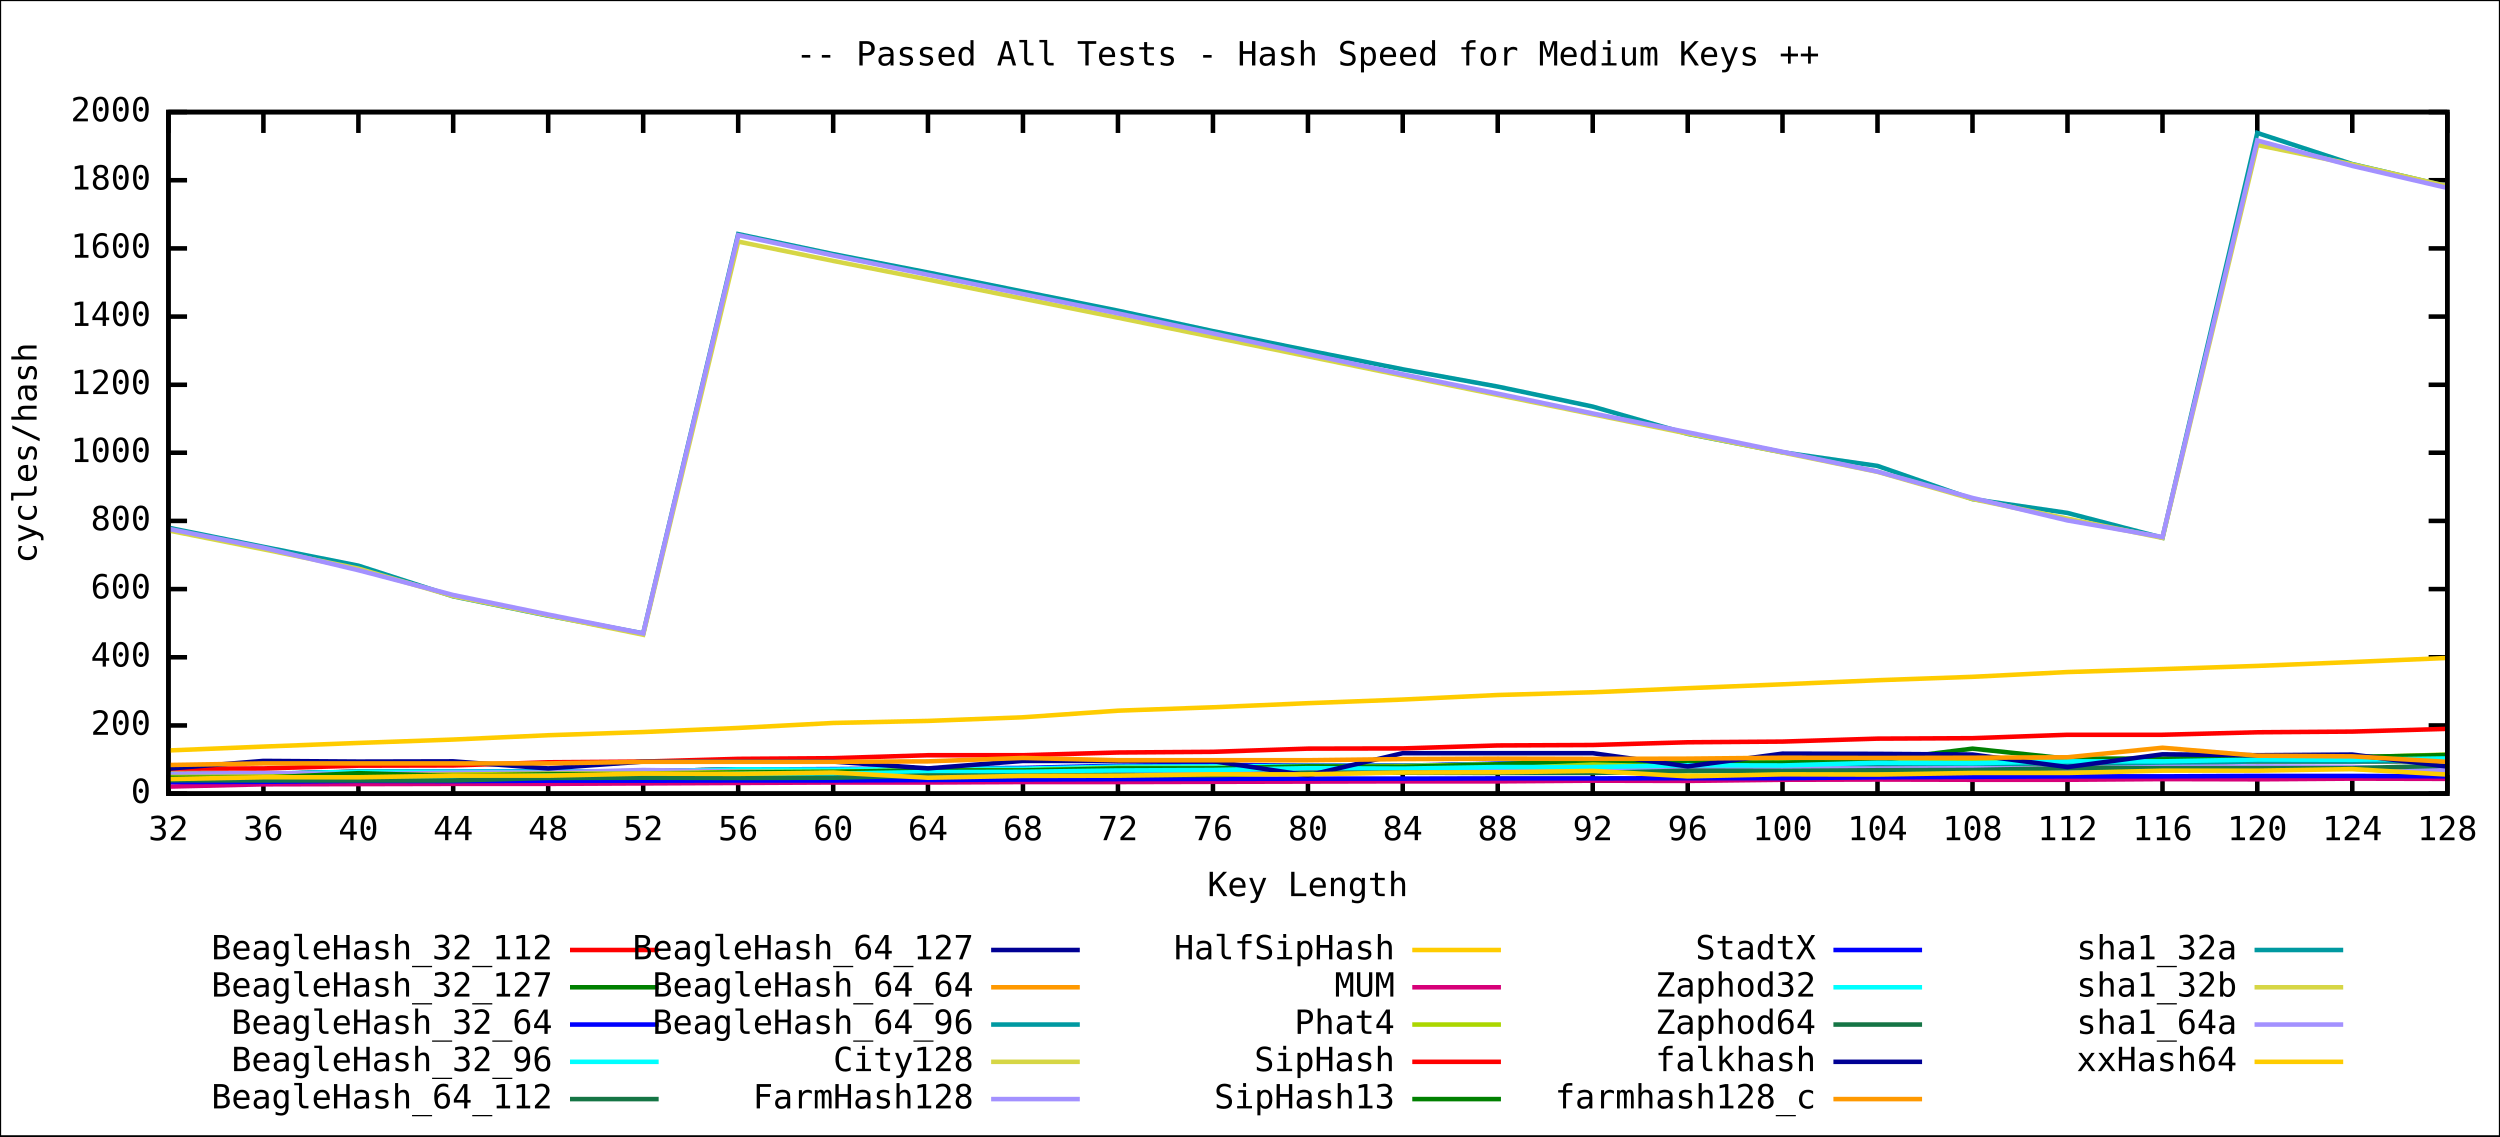
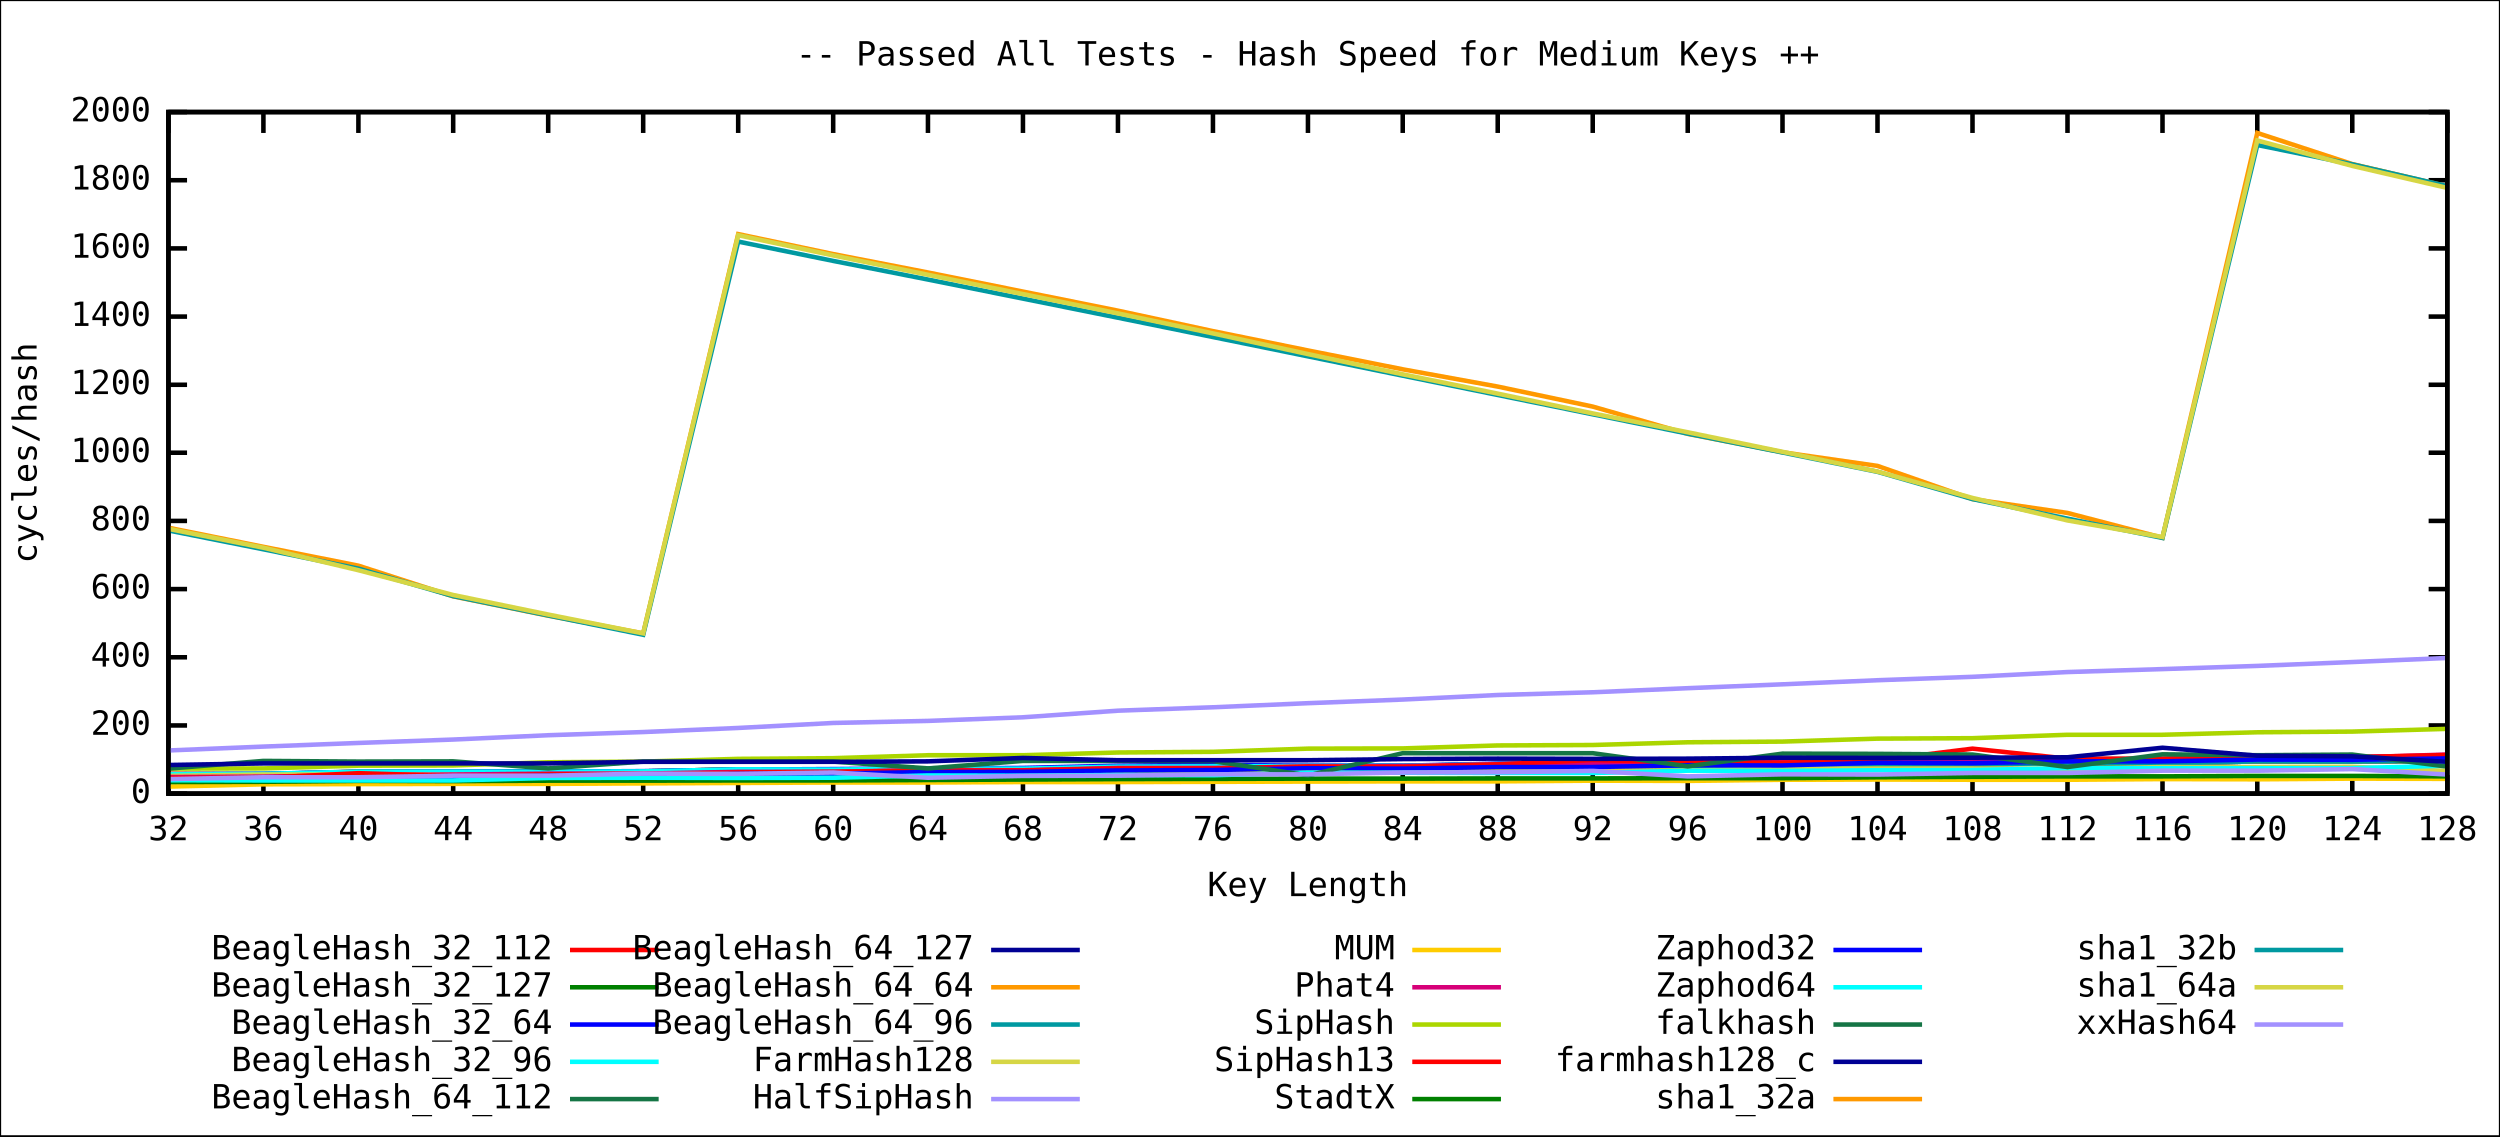
<svg xmlns="http://www.w3.org/2000/svg" xmlns:xlink="http://www.w3.org/1999/xlink" width="1100" height="500" viewBox="0 0 1100 500">
  <rect x="0" y="0" width="1100" height="500" fill="#ffffff" stroke="black" stroke-width="1" />
  <g id="gnuplot_canvas">
    <defs>
      <circle id="gpDot" r="0.5" stroke-width="0.5" />
      <path id="gpPt0" stroke-width="0.244" stroke="currentColor" d="M-1,0 h2 M0,-1 v2" />
      <path id="gpPt1" stroke-width="0.244" stroke="currentColor" d="M-1,-1 L1,1 M1,-1 L-1,1" />
      <path id="gpPt2" stroke-width="0.244" stroke="currentColor" d="M-1,0 L1,0 M0,-1 L0,1 M-1,-1 L1,1 M-1,1 L1,-1" />
      <rect id="gpPt3" stroke-width="0.244" stroke="currentColor" x="-1" y="-1" width="2" height="2" />
      <rect id="gpPt4" stroke-width="0.244" stroke="currentColor" fill="currentColor" x="-1" y="-1" width="2" height="2" />
      <circle id="gpPt5" stroke-width="0.244" stroke="currentColor" cx="0" cy="0" r="1" />
      <use xlink:href="#gpPt5" id="gpPt6" fill="currentColor" stroke="none" />
      <path id="gpPt7" stroke-width="0.244" stroke="currentColor" d="M0,-1.33 L-1.33,0.67 L1.33,0.67 z" />
      <use xlink:href="#gpPt7" id="gpPt8" fill="currentColor" stroke="none" />
      <use xlink:href="#gpPt7" id="gpPt9" stroke="currentColor" transform="rotate(180)" />
      <use xlink:href="#gpPt9" id="gpPt10" fill="currentColor" stroke="none" />
      <use xlink:href="#gpPt3" id="gpPt11" stroke="currentColor" transform="rotate(45)" />
      <use xlink:href="#gpPt11" id="gpPt12" fill="currentColor" stroke="none" />
    </defs>
    <g style="fill:none; color:white; stroke:black; stroke-width:2.00; stroke-linecap:butt; stroke-linejoin:miter">
</g>
    <g style="fill:none; color:black; stroke:currentColor; stroke-width:2.00; stroke-linecap:butt; stroke-linejoin:miter">
      <path stroke="black" d="M74.1,349.2 L82.3,349.2 M1076.8,349.2 L1068.6,349.2  h0.01" />
      <g transform="translate(66.4,353.3)" style="stroke:none; fill:black; font-family:mono; font-size:11.00pt; text-anchor:end">
        <text> 0</text>
      </g>
      <path stroke="black" d="M74.1,319.2 L82.3,319.2 M1076.8,319.2 L1068.6,319.2  h0.01" />
      <g transform="translate(66.4,323.3)" style="stroke:none; fill:black; font-family:mono; font-size:11.00pt; text-anchor:end">
        <text> 200</text>
      </g>
      <path stroke="black" d="M74.1,289.2 L82.3,289.2 M1076.8,289.2 L1068.6,289.2  h0.01" />
      <g transform="translate(66.4,293.3)" style="stroke:none; fill:black; font-family:mono; font-size:11.00pt; text-anchor:end">
        <text> 400</text>
      </g>
      <path stroke="black" d="M74.1,259.2 L82.3,259.2 M1076.8,259.2 L1068.6,259.2  h0.01" />
      <g transform="translate(66.4,263.3)" style="stroke:none; fill:black; font-family:mono; font-size:11.00pt; text-anchor:end">
        <text> 600</text>
      </g>
      <path stroke="black" d="M74.1,229.2 L82.3,229.2 M1076.8,229.2 L1068.6,229.2  h0.01" />
      <g transform="translate(66.4,233.3)" style="stroke:none; fill:black; font-family:mono; font-size:11.00pt; text-anchor:end">
        <text> 800</text>
      </g>
      <path stroke="black" d="M74.1,199.2 L82.3,199.2 M1076.8,199.2 L1068.6,199.2  h0.01" />
      <g transform="translate(66.4,203.3)" style="stroke:none; fill:black; font-family:mono; font-size:11.00pt; text-anchor:end">
        <text> 1000</text>
      </g>
      <path stroke="black" d="M74.1,169.3 L82.3,169.3 M1076.8,169.3 L1068.6,169.3  h0.01" />
      <g transform="translate(66.4,173.4)" style="stroke:none; fill:black; font-family:mono; font-size:11.00pt; text-anchor:end">
        <text> 1200</text>
      </g>
      <path stroke="black" d="M74.1,139.3 L82.3,139.3 M1076.8,139.3 L1068.6,139.3  h0.01" />
      <g transform="translate(66.4,143.4)" style="stroke:none; fill:black; font-family:mono; font-size:11.00pt; text-anchor:end">
        <text> 1400</text>
      </g>
      <path stroke="black" d="M74.1,109.3 L82.3,109.3 M1076.8,109.3 L1068.6,109.3  h0.01" />
      <g transform="translate(66.4,113.4)" style="stroke:none; fill:black; font-family:mono; font-size:11.00pt; text-anchor:end">
        <text> 1600</text>
      </g>
      <path stroke="black" d="M74.1,79.3 L82.3,79.3 M1076.8,79.3 L1068.6,79.3  h0.01" />
      <g transform="translate(66.4,83.4)" style="stroke:none; fill:black; font-family:mono; font-size:11.00pt; text-anchor:end">
        <text> 1800</text>
      </g>
      <path stroke="black" d="M74.1,49.3 L82.3,49.3 M1076.8,49.3 L1068.6,49.3  h0.01" />
      <g transform="translate(66.4,53.4)" style="stroke:none; fill:black; font-family:mono; font-size:11.00pt; text-anchor:end">
        <text> 2000</text>
      </g>
      <path stroke="black" d="M74.1,349.2 L74.1,341.0 M74.1,49.3 L74.1,57.5  h0.01" />
      <g transform="translate(74.1,369.7)" style="stroke:none; fill:black; font-family:mono; font-size:11.00pt; text-anchor:middle">
        <text> 32</text>
      </g>
      <path stroke="black" d="M115.9,349.2 L115.9,341.0 M115.9,49.3 L115.9,57.5  h0.01" />
      <g transform="translate(115.9,369.7)" style="stroke:none; fill:black; font-family:mono; font-size:11.00pt; text-anchor:middle">
        <text> 36</text>
      </g>
      <path stroke="black" d="M157.7,349.2 L157.7,341.0 M157.7,49.3 L157.7,57.5  h0.01" />
      <g transform="translate(157.7,369.7)" style="stroke:none; fill:black; font-family:mono; font-size:11.00pt; text-anchor:middle">
        <text> 40</text>
      </g>
      <path stroke="black" d="M199.4,349.2 L199.4,341.0 M199.4,49.3 L199.4,57.5  h0.01" />
      <g transform="translate(199.4,369.7)" style="stroke:none; fill:black; font-family:mono; font-size:11.00pt; text-anchor:middle">
        <text> 44</text>
      </g>
      <path stroke="black" d="M241.2,349.2 L241.2,341.0 M241.2,49.3 L241.2,57.5  h0.01" />
      <g transform="translate(241.2,369.7)" style="stroke:none; fill:black; font-family:mono; font-size:11.00pt; text-anchor:middle">
        <text> 48</text>
      </g>
      <path stroke="black" d="M283.0,349.2 L283.0,341.0 M283.0,49.3 L283.0,57.5  h0.01" />
      <g transform="translate(283.0,369.7)" style="stroke:none; fill:black; font-family:mono; font-size:11.00pt; text-anchor:middle">
        <text> 52</text>
      </g>
      <path stroke="black" d="M324.8,349.2 L324.8,341.0 M324.8,49.3 L324.8,57.5  h0.01" />
      <g transform="translate(324.8,369.7)" style="stroke:none; fill:black; font-family:mono; font-size:11.00pt; text-anchor:middle">
        <text> 56</text>
      </g>
      <path stroke="black" d="M366.6,349.2 L366.6,341.0 M366.6,49.3 L366.6,57.5  h0.01" />
      <g transform="translate(366.6,369.7)" style="stroke:none; fill:black; font-family:mono; font-size:11.00pt; text-anchor:middle">
        <text> 60</text>
      </g>
      <path stroke="black" d="M408.3,349.2 L408.3,341.0 M408.3,49.3 L408.3,57.5  h0.01" />
      <g transform="translate(408.3,369.7)" style="stroke:none; fill:black; font-family:mono; font-size:11.00pt; text-anchor:middle">
        <text> 64</text>
      </g>
      <path stroke="black" d="M450.1,349.2 L450.1,341.0 M450.1,49.3 L450.1,57.5  h0.01" />
      <g transform="translate(450.1,369.7)" style="stroke:none; fill:black; font-family:mono; font-size:11.00pt; text-anchor:middle">
        <text> 68</text>
      </g>
      <path stroke="black" d="M491.9,349.2 L491.9,341.0 M491.9,49.3 L491.9,57.5  h0.01" />
      <g transform="translate(491.9,369.7)" style="stroke:none; fill:black; font-family:mono; font-size:11.00pt; text-anchor:middle">
        <text> 72</text>
      </g>
      <path stroke="black" d="M533.7,349.2 L533.7,341.0 M533.7,49.3 L533.7,57.5  h0.01" />
      <g transform="translate(533.7,369.7)" style="stroke:none; fill:black; font-family:mono; font-size:11.00pt; text-anchor:middle">
        <text> 76</text>
      </g>
      <path stroke="black" d="M575.5,349.2 L575.5,341.0 M575.5,49.3 L575.5,57.5  h0.01" />
      <g transform="translate(575.5,369.7)" style="stroke:none; fill:black; font-family:mono; font-size:11.00pt; text-anchor:middle">
        <text> 80</text>
      </g>
      <path stroke="black" d="M617.2,349.2 L617.2,341.0 M617.2,49.3 L617.2,57.5  h0.01" />
      <g transform="translate(617.2,369.7)" style="stroke:none; fill:black; font-family:mono; font-size:11.00pt; text-anchor:middle">
        <text> 84</text>
      </g>
      <path stroke="black" d="M659.0,349.2 L659.0,341.0 M659.0,49.3 L659.0,57.5  h0.01" />
      <g transform="translate(659.0,369.7)" style="stroke:none; fill:black; font-family:mono; font-size:11.00pt; text-anchor:middle">
        <text> 88</text>
      </g>
      <path stroke="black" d="M700.8,349.2 L700.8,341.0 M700.8,49.3 L700.8,57.5  h0.01" />
      <g transform="translate(700.8,369.7)" style="stroke:none; fill:black; font-family:mono; font-size:11.00pt; text-anchor:middle">
        <text> 92</text>
      </g>
      <path stroke="black" d="M742.6,349.2 L742.6,341.0 M742.6,49.3 L742.6,57.5  h0.01" />
      <g transform="translate(742.6,369.7)" style="stroke:none; fill:black; font-family:mono; font-size:11.00pt; text-anchor:middle">
        <text> 96</text>
      </g>
      <path stroke="black" d="M784.3,349.2 L784.3,341.0 M784.3,49.3 L784.3,57.5  h0.01" />
      <g transform="translate(784.3,369.7)" style="stroke:none; fill:black; font-family:mono; font-size:11.00pt; text-anchor:middle">
        <text> 100</text>
      </g>
      <path stroke="black" d="M826.1,349.2 L826.1,341.0 M826.1,49.3 L826.1,57.5  h0.01" />
      <g transform="translate(826.1,369.7)" style="stroke:none; fill:black; font-family:mono; font-size:11.00pt; text-anchor:middle">
        <text> 104</text>
      </g>
      <path stroke="black" d="M867.9,349.2 L867.9,341.0 M867.9,49.3 L867.9,57.5  h0.01" />
      <g transform="translate(867.9,369.7)" style="stroke:none; fill:black; font-family:mono; font-size:11.00pt; text-anchor:middle">
        <text> 108</text>
      </g>
      <path stroke="black" d="M909.7,349.2 L909.7,341.0 M909.7,49.3 L909.7,57.5  h0.01" />
      <g transform="translate(909.7,369.7)" style="stroke:none; fill:black; font-family:mono; font-size:11.00pt; text-anchor:middle">
        <text> 112</text>
      </g>
      <path stroke="black" d="M951.5,349.2 L951.5,341.0 M951.5,49.3 L951.5,57.5  h0.01" />
      <g transform="translate(951.5,369.7)" style="stroke:none; fill:black; font-family:mono; font-size:11.00pt; text-anchor:middle">
        <text> 116</text>
      </g>
      <path stroke="black" d="M993.2,349.2 L993.2,341.0 M993.2,49.3 L993.2,57.5  h0.01" />
      <g transform="translate(993.2,369.7)" style="stroke:none; fill:black; font-family:mono; font-size:11.00pt; text-anchor:middle">
        <text> 120</text>
      </g>
      <path stroke="black" d="M1035.0,349.2 L1035.0,341.0 M1035.0,49.3 L1035.0,57.5  h0.01" />
      <g transform="translate(1035.0,369.7)" style="stroke:none; fill:black; font-family:mono; font-size:11.00pt; text-anchor:middle">
        <text> 124</text>
      </g>
      <path stroke="black" d="M1076.8,349.2 L1076.8,341.0 M1076.8,49.3 L1076.8,57.5  h0.01" />
      <g transform="translate(1076.8,369.7)" style="stroke:none; fill:black; font-family:mono; font-size:11.00pt; text-anchor:middle">
        <text> 128</text>
      </g>
      <path stroke="black" d="M74.1,49.3 L74.1,349.2 L1076.8,349.2 L1076.8,49.3 L74.1,49.3 Z  h0.01" />
      <g transform="translate(16.1,199.3) rotate(270)" style="stroke:none; fill:black; font-family:mono; font-size:11.00pt; text-anchor:middle">
        <text>cycles/hash</text>
      </g>
      <g transform="translate(575.4,394.3)" style="stroke:none; fill:black; font-family:mono; font-size:11.00pt; text-anchor:middle">
        <text>Key Length</text>
      </g>
      <g transform="translate(575.4,28.8)" style="stroke:none; fill:black; font-family:mono; font-size:11.00pt; text-anchor:middle">
        <text>
          <a href="Passed_All_Tests.short.svg">--</a> Passed All Tests - Hash Speed for Medium Keys <a href="Passed_All_Tests.long.svg">++</a>
        </text>
      </g>
    </g>
    <g id="BeagleHash_32_112">
      <g style="fill:none; color:red; stroke:currentColor; stroke-width:2.00; stroke-linecap:butt; stroke-linejoin:miter">
        <g visibility="visible">
          <g transform="translate(243.1,422.1)" style="stroke:none; fill:black; font-family:mono; font-size:11.00pt; text-anchor:end">
            <text>BeagleHash_32_112</text>
          </g>
          <path d="M250.8,418.0 L289.8,418.0  h0.01" />
        </g>
        <path d="M74.1,340.5 L115.9,340.6 L157.7,339.5 L199.4,339.6 L241.2,339.4 L283.0,339.4 L324.8,338.5 L366.6,338.5    L408.3,338.3 L450.1,338.4 L491.9,337.3 L533.7,337.1 L575.5,337.1 L617.2,337.1 L659.0,336.2 L700.8,336.2    L742.6,335.5 L784.3,335.5 L826.1,334.5 L867.9,334.8 L909.7,334.2 L951.5,334.0 L993.2,333.5 L1035.0,333.3    L1076.8,333.3  h0.01" />
      </g>
    </g>
    <g id="BeagleHash_32_127">
      <g style="fill:none; color:green; stroke:currentColor; stroke-width:2.00; stroke-linecap:butt; stroke-linejoin:miter">
        <g visibility="visible">
          <g transform="translate(243.1,438.5)" style="stroke:none; fill:black; font-family:mono; font-size:11.00pt; text-anchor:end">
            <text>BeagleHash_32_127</text>
          </g>
          <path d="M250.8,434.4 L289.8,434.4  h0.01" />
        </g>
        <path d="M74.1,340.6 L115.9,340.6 L157.7,339.6 L199.4,339.7 L241.2,339.5 L283.0,339.4 L324.8,338.5 L366.6,338.7    L408.3,338.3 L450.1,338.2 L491.9,337.3 L533.7,337.5 L575.5,337.1 L617.2,337.0 L659.0,336.2 L700.8,335.9    L742.6,335.7 L784.3,335.6 L826.1,334.6 L867.9,334.5 L909.7,334.0 L951.5,334.0 L993.2,333.0 L1035.0,333.4    L1076.8,333.2  h0.01" />
      </g>
    </g>
    <g id="BeagleHash_32_64">
      <g style="fill:none; color:blue; stroke:currentColor; stroke-width:2.00; stroke-linecap:butt; stroke-linejoin:miter">
        <g visibility="visible">
          <g transform="translate(243.1,454.9)" style="stroke:none; fill:black; font-family:mono; font-size:11.00pt; text-anchor:end">
            <text>BeagleHash_32_64</text>
          </g>
          <path d="M250.8,450.8 L289.8,450.8  h0.01" />
        </g>
        <path d="M74.1,340.7 L115.9,340.5 L157.7,339.6 L199.4,339.5 L241.2,339.5 L283.0,339.3 L324.8,338.6 L366.6,338.4    L408.3,338.1 L450.1,337.9 L491.9,336.9 L533.7,336.5 L575.5,336.9 L617.2,336.9 L659.0,336.0 L700.8,335.8    L742.6,335.9 L784.3,335.5 L826.1,334.7 L867.9,334.3 L909.7,334.4 L951.5,334.1 L993.2,333.1 L1035.0,333.1    L1076.8,332.8  h0.01" />
      </g>
    </g>
    <g id="BeagleHash_32_96">
      <g style="fill:none; color:cyan; stroke:currentColor; stroke-width:2.00; stroke-linecap:butt; stroke-linejoin:miter">
        <g visibility="visible">
          <g transform="translate(243.1,471.3)" style="stroke:none; fill:black; font-family:mono; font-size:11.00pt; text-anchor:end">
            <text>BeagleHash_32_96</text>
          </g>
          <path d="M250.8,467.2 L289.8,467.2  h0.01" />
        </g>
        <path d="M74.1,340.7 L115.9,340.5 L157.7,339.5 L199.4,339.5 L241.2,339.5 L283.0,339.4 L324.8,338.5 L366.6,338.6    L408.3,338.2 L450.1,338.2 L491.9,337.3 L533.7,337.2 L575.5,337.0 L617.2,337.0 L659.0,336.2 L700.8,336.2    L742.6,335.9 L784.3,335.6 L826.1,334.7 L867.9,334.6 L909.7,334.3 L951.5,334.2 L993.2,333.3 L1035.0,333.3    L1076.8,333.3  h0.01" />
      </g>
    </g>
    <g id="BeagleHash_64_112">
      <g style="fill:none; color:#157545; stroke:currentColor; stroke-width:2.00; stroke-linecap:butt; stroke-linejoin:miter">
        <g visibility="visible">
          <g transform="translate(243.1,487.7)" style="stroke:none; fill:black; font-family:mono; font-size:11.00pt; text-anchor:end">
            <text>BeagleHash_64_112</text>
          </g>
          <path d="M250.8,483.6 L289.8,483.6  h0.01" />
        </g>
        <path d="M74.1,342.2 L115.9,342.3 L157.7,341.3 L199.4,341.3 L241.2,341.0 L283.0,341.1 L324.8,340.1 L366.6,340.2    L408.3,339.9 L450.1,339.9 L491.9,339.0 L533.7,339.0 L575.5,338.7 L617.2,338.7 L659.0,337.7 L700.8,337.7    L742.6,337.3 L784.3,337.4 L826.1,336.3 L867.9,336.4 L909.7,335.8 L951.5,336.0 L993.2,335.0 L1035.0,335.1    L1076.8,334.7  h0.01" />
      </g>
    </g>
    <g id="BeagleHash_64_127">
      <g style="fill:none; color:#000094; stroke:currentColor; stroke-width:2.00; stroke-linecap:butt; stroke-linejoin:miter">
        <g visibility="visible">
          <g transform="translate(428.4,422.1)" style="stroke:none; fill:black; font-family:mono; font-size:11.00pt; text-anchor:end">
            <text>BeagleHash_64_127</text>
          </g>
          <path d="M436.1,418.0 L475.1,418.0  h0.01" />
        </g>
        <path d="M74.1,342.2 L115.9,342.3 L157.7,341.3 L199.4,341.3 L241.2,341.0 L283.0,341.1 L324.8,340.1 L366.6,340.2    L408.3,339.9 L450.1,339.9 L491.9,339.0 L533.7,339.0 L575.5,338.6 L617.2,338.7 L659.0,337.7 L700.8,337.7    L742.6,337.3 L784.3,337.4 L826.1,336.3 L867.9,336.3 L909.7,335.8 L951.5,336.0 L993.2,335.0 L1035.0,335.1    L1076.8,334.7  h0.01" />
      </g>
    </g>
    <g id="BeagleHash_64_64">
      <g style="fill:none; color:#FF9900; stroke:currentColor; stroke-width:2.00; stroke-linecap:butt; stroke-linejoin:miter">
        <g visibility="visible">
          <g transform="translate(428.4,438.5)" style="stroke:none; fill:black; font-family:mono; font-size:11.00pt; text-anchor:end">
            <text>BeagleHash_64_64</text>
          </g>
          <path d="M436.1,434.4 L475.1,434.4  h0.01" />
        </g>
        <path d="M74.1,342.2 L115.9,342.1 L157.7,341.4 L199.4,341.3 L241.2,341.1 L283.0,341.1 L324.8,340.2 L366.6,340.2    L408.3,339.9 L450.1,339.9 L491.9,339.0 L533.7,339.0 L575.5,338.7 L617.2,338.7 L659.0,337.7 L700.8,337.7    L742.6,337.4 L784.3,337.4 L826.1,336.3 L867.9,336.4 L909.7,335.9 L951.5,336.0 L993.2,335.0 L1035.0,335.1    L1076.8,334.8  h0.01" />
      </g>
    </g>
    <g id="BeagleHash_64_96">
      <g style="fill:none; color:#0099A1; stroke:currentColor; stroke-width:2.00; stroke-linecap:butt; stroke-linejoin:miter">
        <g visibility="visible">
          <g transform="translate(428.4,454.9)" style="stroke:none; fill:black; font-family:mono; font-size:11.00pt; text-anchor:end">
            <text>BeagleHash_64_96</text>
          </g>
          <path d="M436.1,450.8 L475.1,450.8  h0.01" />
        </g>
        <path d="M74.1,342.2 L115.9,342.3 L157.7,341.3 L199.4,341.3 L241.2,341.0 L283.0,341.1 L324.8,340.1 L366.6,340.2    L408.3,339.9 L450.1,339.9 L491.9,339.0 L533.7,339.0 L575.5,338.7 L617.2,338.7 L659.0,337.7 L700.8,337.7    L742.6,337.3 L784.3,337.4 L826.1,336.3 L867.9,336.3 L909.7,335.8 L951.5,336.0 L993.2,335.0 L1035.0,335.1    L1076.8,334.7  h0.01" />
      </g>
    </g>
-     <g id="City128">
+     <g id="FarmHash128">
      <g style="fill:none; color:#D6D645; stroke:currentColor; stroke-width:2.00; stroke-linecap:butt; stroke-linejoin:miter">
        <g visibility="visible">
          <g transform="translate(428.4,471.3)" style="stroke:none; fill:black; font-family:mono; font-size:11.00pt; text-anchor:end">
-             <text>City128</text>
+             <text>FarmHash128</text>
          </g>
          <path d="M436.1,467.2 L475.1,467.2  h0.01" />
        </g>
-         <path d="M74.1,342.5 L115.9,341.7 L157.7,341.9 L199.4,341.9 L241.2,341.8 L283.0,341.1 L324.8,340.9 L366.6,341.1    L408.3,341.1 L450.1,340.1 L491.9,340.5 L533.7,340.5 L575.5,340.5 L617.2,339.8 L659.0,339.9 L700.8,339.9    L742.6,339.6 L784.3,339.1 L826.1,339.2 L867.9,339.1 L909.7,339.2 L951.5,338.4 L993.2,338.2 L1035.0,338.3    L1076.8,340.1  h0.01" />
-       </g>
-     </g>
-     <g id="FarmHash128">
+         <path d="M74.1,341.4 L115.9,340.8 L157.7,340.8 L199.4,340.8 L241.2,340.8 L283.0,340.2 L324.8,340.2 L366.6,340.2    L408.3,340.2 L450.1,339.0 L491.9,339.6 L533.7,339.6 L575.5,339.6 L617.2,339.0 L659.0,339.0 L700.8,338.9    L742.6,339.0 L784.3,338.2 L826.1,338.2 L867.9,338.2 L909.7,338.3 L951.5,337.5 L993.2,337.5 L1035.0,337.4    L1076.8,339.2  h0.01" />
+       </g>
+     </g>
+     <g id="HalfSipHash">
      <g style="fill:none; color:#A391FF; stroke:currentColor; stroke-width:2.00; stroke-linecap:butt; stroke-linejoin:miter">
        <g visibility="visible">
          <g transform="translate(428.4,487.7)" style="stroke:none; fill:black; font-family:mono; font-size:11.00pt; text-anchor:end">
-             <text>FarmHash128</text>
+             <text>HalfSipHash</text>
          </g>
          <path d="M436.1,483.6 L475.1,483.6  h0.01" />
        </g>
-         <path d="M74.1,340.8 L115.9,340.0 L157.7,340.7 L199.4,340.0 L241.2,339.9 L283.0,338.8 L324.8,339.4 L366.6,340.2    L408.3,340.1 L450.1,339.0 L491.9,339.5 L533.7,339.6 L575.5,339.4 L617.2,338.8 L659.0,338.9 L700.8,338.7    L742.6,338.7 L784.3,337.9 L826.1,338.2 L867.9,338.0 L909.7,338.2 L951.5,337.5 L993.2,337.2 L1035.0,337.4    L1076.8,339.1  h0.01" />
-       </g>
-     </g>
-     <g id="HalfSipHash">
+         <path d="M74.1,330.2 L115.9,328.5 L157.7,326.9 L199.4,325.4 L241.2,323.5 L283.0,322.1 L324.8,320.3 L366.6,318.1    L408.3,317.2 L450.1,315.6 L491.9,312.7 L533.7,311.2 L575.5,309.4 L617.2,307.8 L659.0,305.8 L700.8,304.6    L742.6,302.8 L784.3,301.1 L826.1,299.3 L867.9,297.8 L909.7,295.7 L951.5,294.4 L993.2,293.0 L1035.0,291.3    L1076.8,289.5  h0.01" />
+       </g>
+     </g>
+     <g id="MUM">
      <g style="fill:none; color:#FFCC00; stroke:currentColor; stroke-width:2.00; stroke-linecap:butt; stroke-linejoin:miter">
        <g visibility="visible">
          <g transform="translate(613.7,422.1)" style="stroke:none; fill:black; font-family:mono; font-size:11.00pt; text-anchor:end">
-             <text>HalfSipHash</text>
+             <text>MUM</text>
          </g>
          <path d="M621.4,418.0 L660.4,418.0  h0.01" />
        </g>
-         <path d="M74.1,330.2 L115.9,328.5 L157.7,326.9 L199.4,325.4 L241.2,323.5 L283.0,322.1 L324.8,320.3 L366.6,318.1    L408.3,317.2 L450.1,315.6 L491.9,312.7 L533.7,311.2 L575.5,309.4 L617.2,307.8 L659.0,305.8 L700.8,304.6    L742.6,302.8 L784.3,301.1 L826.1,299.3 L867.9,297.8 L909.7,295.7 L951.5,294.4 L993.2,293.0 L1035.0,291.3    L1076.8,289.5  h0.01" />
-       </g>
-     </g>
-     <g id="MUM">
+         <path d="M74.1,346.1 L115.9,345.1 L157.7,345.0 L199.4,344.9 L241.2,344.9 L283.0,344.7 L324.8,344.5 L366.6,344.3    L408.3,344.3 L450.1,344.1 L491.9,344.1 L533.7,344.0 L575.5,343.9 L617.2,343.8 L659.0,343.8 L700.8,343.5    L742.6,343.6 L784.3,343.1 L826.1,343.0 L867.9,343.1 L909.7,343.1 L951.5,342.8 L993.2,342.9 L1035.0,342.6    L1076.8,342.7  h0.01" />
+       </g>
+     </g>
+     <g id="Phat4">
      <g style="fill:none; color:#D60078; stroke:currentColor; stroke-width:2.00; stroke-linecap:butt; stroke-linejoin:miter">
        <g visibility="visible">
          <g transform="translate(613.7,438.5)" style="stroke:none; fill:black; font-family:mono; font-size:11.00pt; text-anchor:end">
-             <text>MUM</text>
+             <text>Phat4</text>
          </g>
          <path d="M621.4,434.4 L660.4,434.4  h0.01" />
        </g>
-         <path d="M74.1,346.1 L115.9,345.1 L157.7,345.0 L199.4,344.9 L241.2,344.9 L283.0,344.7 L324.8,344.5 L366.6,344.3    L408.3,344.3 L450.1,344.1 L491.9,344.1 L533.7,344.0 L575.5,343.9 L617.2,343.8 L659.0,343.8 L700.8,343.5    L742.6,343.6 L784.3,343.1 L826.1,343.0 L867.9,343.1 L909.7,343.1 L951.5,342.8 L993.2,342.9 L1035.0,342.6    L1076.8,342.7  h0.01" />
-       </g>
-     </g>
-     <g id="Phat4">
+         <path d="M74.1,341.9 L115.9,341.7 L157.7,341.1 L199.4,340.8 L241.2,340.4 L283.0,340.4 L324.8,339.6 L366.6,339.6    L408.3,338.8 L450.1,338.9 L491.9,337.9 L533.7,337.9 L575.5,337.4 L617.2,337.1 L659.0,336.3 L700.8,336.1    L742.6,335.5 L784.3,335.4 L826.1,334.6 L867.9,334.7 L909.7,334.1 L951.5,333.9 L993.2,333.2 L1035.0,333.3    L1076.8,332.0  h0.01" />
+       </g>
+     </g>
+     <g id="SipHash">
      <g style="fill:none; color:#ABD600; stroke:currentColor; stroke-width:2.00; stroke-linecap:butt; stroke-linejoin:miter">
        <g visibility="visible">
          <g transform="translate(613.7,454.9)" style="stroke:none; fill:black; font-family:mono; font-size:11.00pt; text-anchor:end">
-             <text>Phat4</text>
+             <text>SipHash</text>
          </g>
          <path d="M621.4,450.8 L660.4,450.8  h0.01" />
        </g>
-         <path d="M74.1,341.9 L115.9,341.7 L157.7,341.1 L199.4,340.8 L241.2,340.4 L283.0,340.4 L324.8,339.6 L366.6,339.6    L408.3,338.8 L450.1,338.9 L491.9,337.9 L533.7,337.9 L575.5,337.4 L617.2,337.1 L659.0,336.3 L700.8,336.1    L742.6,335.5 L784.3,335.4 L826.1,334.6 L867.9,334.7 L909.7,334.1 L951.5,333.9 L993.2,333.2 L1035.0,333.3    L1076.8,332.0  h0.01" />
-       </g>
-     </g>
-     <g id="SipHash">
+         <path d="M74.1,338.2 L115.9,338.1 L157.7,336.9 L199.4,336.8 L241.2,335.4 L283.0,335.1 L324.8,333.9 L366.6,333.6    L408.3,332.3 L450.1,332.3 L491.9,331.1 L533.7,330.8 L575.5,329.4 L617.2,329.3 L659.0,328.0 L700.8,327.8    L742.6,326.6 L784.3,326.3 L826.1,325.0 L867.9,324.8 L909.7,323.3 L951.5,323.3 L993.2,322.2 L1035.0,321.9    L1076.8,320.7  h0.01" />
+       </g>
+     </g>
+     <g id="SipHash13">
      <g style="fill:none; color:red; stroke:currentColor; stroke-width:2.00; stroke-linecap:butt; stroke-linejoin:miter">
        <g visibility="visible">
          <g transform="translate(613.7,471.3)" style="stroke:none; fill:black; font-family:mono; font-size:11.00pt; text-anchor:end">
-             <text>SipHash</text>
+             <text>SipHash13</text>
          </g>
          <path d="M621.4,467.2 L660.4,467.2  h0.01" />
        </g>
-         <path d="M74.1,338.2 L115.9,338.1 L157.7,336.9 L199.4,336.8 L241.2,335.4 L283.0,335.1 L324.8,333.9 L366.6,333.6    L408.3,332.3 L450.1,332.3 L491.9,331.1 L533.7,330.8 L575.5,329.4 L617.2,329.3 L659.0,328.0 L700.8,327.8    L742.6,326.6 L784.3,326.3 L826.1,325.0 L867.9,324.8 L909.7,323.3 L951.5,323.3 L993.2,322.2 L1035.0,321.9    L1076.8,320.7  h0.01" />
-       </g>
-     </g>
-     <g id="SipHash13">
+         <path d="M74.1,342.3 L115.9,342.2 L157.7,340.2 L199.4,341.4 L241.2,340.7 L283.0,340.7 L324.8,339.9 L366.6,339.6    L408.3,339.0 L450.1,339.0 L491.9,338.1 L533.7,338.1 L575.5,337.2 L617.2,337.4 L659.0,336.3 L700.8,334.4    L742.6,335.5 L784.3,335.6 L826.1,334.6 L867.9,329.4 L909.7,333.8 L951.5,333.9 L993.2,332.9 L1035.0,333.1    L1076.8,332.2  h0.01" />
+       </g>
+     </g>
+     <g id="StadtX">
      <g style="fill:none; color:green; stroke:currentColor; stroke-width:2.00; stroke-linecap:butt; stroke-linejoin:miter">
        <g visibility="visible">
          <g transform="translate(613.7,487.7)" style="stroke:none; fill:black; font-family:mono; font-size:11.00pt; text-anchor:end">
-             <text>SipHash13</text>
+             <text>StadtX</text>
          </g>
          <path d="M621.4,483.6 L660.4,483.6  h0.01" />
        </g>
-         <path d="M74.1,342.3 L115.9,342.2 L157.7,340.2 L199.4,341.4 L241.2,340.7 L283.0,340.7 L324.8,339.9 L366.6,339.6    L408.3,339.0 L450.1,339.0 L491.9,338.1 L533.7,338.1 L575.5,337.2 L617.2,337.4 L659.0,336.3 L700.8,334.4    L742.6,335.5 L784.3,335.6 L826.1,334.6 L867.9,329.4 L909.7,333.8 L951.5,333.9 L993.2,332.9 L1035.0,333.1    L1076.8,332.2  h0.01" />
-       </g>
-     </g>
-     <g id="StadtX">
+         <path d="M74.1,344.1 L115.9,344.0 L157.7,343.6 L199.4,343.7 L241.2,343.5 L283.0,343.5 L324.8,343.4 L366.6,343.4    L408.3,343.2 L450.1,343.0 L491.9,342.8 L533.7,342.7 L575.5,342.6 L617.2,342.6 L659.0,342.5 L700.8,342.5    L742.6,342.4 L784.3,342.4 L826.1,342.0 L867.9,341.8 L909.7,341.6 L951.5,341.6 L993.2,341.4 L1035.0,341.4    L1076.8,341.6  h0.01" />
+       </g>
+     </g>
+     <g id="Zaphod32">
      <g style="fill:none; color:blue; stroke:currentColor; stroke-width:2.00; stroke-linecap:butt; stroke-linejoin:miter">
        <g visibility="visible">
          <g transform="translate(799.0,422.1)" style="stroke:none; fill:black; font-family:mono; font-size:11.00pt; text-anchor:end">
-             <text>StadtX</text>
+             <text>Zaphod32</text>
          </g>
          <path d="M806.7,418.0 L845.7,418.0  h0.01" />
        </g>
-         <path d="M74.1,344.1 L115.9,344.0 L157.7,343.6 L199.4,343.7 L241.2,343.5 L283.0,343.5 L324.8,343.4 L366.6,343.4    L408.3,343.2 L450.1,343.0 L491.9,342.8 L533.7,342.7 L575.5,342.6 L617.2,342.6 L659.0,342.5 L700.8,342.5    L742.6,342.4 L784.3,342.4 L826.1,342.0 L867.9,341.8 L909.7,341.6 L951.5,341.6 L993.2,341.4 L1035.0,341.4    L1076.8,341.6  h0.01" />
-       </g>
-     </g>
-     <g id="Zaphod32">
+         <path d="M74.1,343.1 L115.9,342.9 L157.7,342.2 L199.4,342.0 L241.2,341.3 L283.0,341.3 L324.8,340.5 L366.6,340.4    L408.3,339.7 L450.1,339.6 L491.9,339.0 L533.7,338.8 L575.5,338.0 L617.2,338.2 L659.0,337.5 L700.8,337.5    L742.6,336.7 L784.3,336.8 L826.1,335.6 L867.9,335.8 L909.7,335.0 L951.5,335.0 L993.2,334.2 L1035.0,334.3    L1076.8,333.7  h0.01" />
+       </g>
+     </g>
+     <g id="Zaphod64">
      <g style="fill:none; color:cyan; stroke:currentColor; stroke-width:2.00; stroke-linecap:butt; stroke-linejoin:miter">
        <g visibility="visible">
          <g transform="translate(799.0,438.5)" style="stroke:none; fill:black; font-family:mono; font-size:11.00pt; text-anchor:end">
-             <text>Zaphod32</text>
+             <text>Zaphod64</text>
          </g>
          <path d="M806.7,434.4 L845.7,434.4  h0.01" />
        </g>
-         <path d="M74.1,343.1 L115.9,342.9 L157.7,342.2 L199.4,342.0 L241.2,341.3 L283.0,341.3 L324.8,340.5 L366.6,340.4    L408.3,339.7 L450.1,339.6 L491.9,339.0 L533.7,338.8 L575.5,338.0 L617.2,338.2 L659.0,337.5 L700.8,337.5    L742.6,336.7 L784.3,336.8 L826.1,335.6 L867.9,335.8 L909.7,335.0 L951.5,335.0 L993.2,334.2 L1035.0,334.3    L1076.8,333.7  h0.01" />
-       </g>
-     </g>
-     <g id="Zaphod64">
+         <path d="M74.1,343.3 L115.9,343.4 L157.7,343.4 L199.4,343.4 L241.2,342.3 L283.0,342.2 L324.8,342.3 L366.6,342.2    L408.3,341.2 L450.1,341.3 L491.9,341.0 L533.7,341.1 L575.5,340.0 L617.2,340.0 L659.0,340.1 L700.8,340.1    L742.6,339.1 L784.3,339.2 L826.1,338.9 L867.9,338.8 L909.7,338.0 L951.5,338.0 L993.2,338.0 L1035.0,338.0    L1076.8,336.9  h0.01" />
+       </g>
+     </g>
+     <g id="falkhash">
      <g style="fill:none; color:#157545; stroke:currentColor; stroke-width:2.00; stroke-linecap:butt; stroke-linejoin:miter">
        <g visibility="visible">
          <g transform="translate(799.0,454.9)" style="stroke:none; fill:black; font-family:mono; font-size:11.00pt; text-anchor:end">
-             <text>Zaphod64</text>
+             <text>falkhash</text>
          </g>
          <path d="M806.7,450.8 L845.7,450.8  h0.01" />
        </g>
-         <path d="M74.1,343.3 L115.9,343.4 L157.7,343.4 L199.4,343.4 L241.2,342.3 L283.0,342.2 L324.8,342.3 L366.6,342.2    L408.3,341.2 L450.1,341.3 L491.9,341.0 L533.7,341.1 L575.5,340.0 L617.2,340.0 L659.0,340.1 L700.8,340.1    L742.6,339.1 L784.3,339.2 L826.1,338.9 L867.9,338.8 L909.7,338.0 L951.5,338.0 L993.2,338.0 L1035.0,338.0    L1076.8,336.9  h0.01" />
-       </g>
-     </g>
-     <g id="falkhash">
+         <path d="M74.1,338.2 L115.9,334.8 L157.7,335.1 L199.4,335.0 L241.2,338.1 L283.0,335.1 L324.8,335.1 L366.6,335.1    L408.3,338.1 L450.1,334.8 L491.9,334.8 L533.7,334.9 L575.5,341.2 L617.2,331.4 L659.0,331.4 L700.8,331.4    L742.6,337.2 L784.3,331.6 L826.1,331.7 L867.9,332.0 L909.7,337.5 L951.5,331.9 L993.2,332.3 L1035.0,332.0    L1076.8,337.3  h0.01" />
+       </g>
+     </g>
+     <g id="farmhash128_c">
      <g style="fill:none; color:#000094; stroke:currentColor; stroke-width:2.00; stroke-linecap:butt; stroke-linejoin:miter">
        <g visibility="visible">
          <g transform="translate(799.0,471.3)" style="stroke:none; fill:black; font-family:mono; font-size:11.00pt; text-anchor:end">
-             <text>falkhash</text>
+             <text>farmhash128_c</text>
          </g>
          <path d="M806.7,467.2 L845.7,467.2  h0.01" />
        </g>
-         <path d="M74.1,338.2 L115.9,334.8 L157.7,335.1 L199.4,335.0 L241.2,338.1 L283.0,335.1 L324.8,335.1 L366.6,335.1    L408.3,338.1 L450.1,334.8 L491.9,334.8 L533.7,334.9 L575.5,341.2 L617.2,331.4 L659.0,331.4 L700.8,331.4    L742.6,337.2 L784.3,331.6 L826.1,331.7 L867.9,332.0 L909.7,337.5 L951.5,331.9 L993.2,332.3 L1035.0,332.0    L1076.8,337.3  h0.01" />
-       </g>
-     </g>
-     <g id="farmhash128_c">
+         <path d="M74.1,336.6 L115.9,335.9 L157.7,335.9 L199.4,335.9 L241.2,335.9 L283.0,335.2 L324.8,335.2 L366.6,335.2    L408.3,335.0 L450.1,333.5 L491.9,334.5 L533.7,334.5 L575.5,334.5 L617.2,334.0 L659.0,333.8 L700.8,333.9    L742.6,333.8 L784.3,333.4 L826.1,333.5 L867.9,333.4 L909.7,333.2 L951.5,329.0 L993.2,332.5 L1035.0,332.8    L1076.8,335.2  h0.01" />
+       </g>
+     </g>
+     <g id="sha1_32a">
      <g style="fill:none; color:#FF9900; stroke:currentColor; stroke-width:2.00; stroke-linecap:butt; stroke-linejoin:miter">
        <g visibility="visible">
          <g transform="translate(799.0,487.7)" style="stroke:none; fill:black; font-family:mono; font-size:11.00pt; text-anchor:end">
-             <text>farmhash128_c</text>
+             <text>sha1_32a</text>
          </g>
          <path d="M806.7,483.6 L845.7,483.6  h0.01" />
        </g>
-         <path d="M74.1,336.6 L115.9,335.9 L157.7,335.9 L199.4,335.9 L241.2,335.9 L283.0,335.2 L324.8,335.2 L366.6,335.2    L408.3,335.0 L450.1,333.5 L491.9,334.5 L533.7,334.5 L575.5,334.5 L617.2,334.0 L659.0,333.8 L700.8,333.9    L742.6,333.8 L784.3,333.4 L826.1,333.5 L867.9,333.4 L909.7,333.2 L951.5,329.0 L993.2,332.5 L1035.0,332.8    L1076.8,335.2  h0.01" />
-       </g>
-     </g>
-     <g id="sha1_32a">
+         <path d="M74.1,232.2 L115.9,240.6 L157.7,248.9 L199.4,262.4 L241.2,270.9 L283.0,278.7 L324.8,103.0 L366.6,111.8    L408.3,119.9 L450.1,128.3 L491.9,136.7 L533.7,145.7 L575.5,154.2 L617.2,162.5 L659.0,170.1 L700.8,178.9    L742.6,190.9 L784.3,199.0 L826.1,205.0 L867.9,219.6 L909.7,225.7 L951.5,236.6 L993.2,58.5 L1035.0,72.2    L1076.8,82.0  h0.01" />
+       </g>
+     </g>
+     <g id="sha1_32b">
      <g style="fill:none; color:#0099A1; stroke:currentColor; stroke-width:2.00; stroke-linecap:butt; stroke-linejoin:miter">
        <g visibility="visible">
          <g transform="translate(984.3,422.1)" style="stroke:none; fill:black; font-family:mono; font-size:11.00pt; text-anchor:end">
-             <text>sha1_32a</text>
+             <text>sha1_32b</text>
          </g>
          <path d="M992.0,418.0 L1031.0,418.0  h0.01" />
        </g>
-         <path d="M74.1,232.2 L115.9,240.6 L157.7,248.9 L199.4,262.4 L241.2,270.9 L283.0,278.7 L324.8,103.0 L366.6,111.8    L408.3,119.9 L450.1,128.3 L491.9,136.7 L533.7,145.7 L575.5,154.2 L617.2,162.5 L659.0,170.1 L700.8,178.9    L742.6,190.9 L784.3,199.0 L826.1,205.0 L867.9,219.6 L909.7,225.7 L951.5,236.6 L993.2,58.5 L1035.0,72.2    L1076.8,82.0  h0.01" />
-       </g>
-     </g>
-     <g id="sha1_32b">
+         <path d="M74.1,233.4 L115.9,241.7 L157.7,250.2 L199.4,262.3 L241.2,270.8 L283.0,279.3 L324.8,106.3 L366.6,114.8    L408.3,123.0 L450.1,131.4 L491.9,139.8 L533.7,148.3 L575.5,156.8 L617.2,165.3 L659.0,173.8 L700.8,182.3    L742.6,190.8 L784.3,199.1 L826.1,207.6 L867.9,219.6 L909.7,228.2 L951.5,236.7 L993.2,63.8 L1035.0,72.3    L1076.8,81.9  h0.01" />
+       </g>
+     </g>
+     <g id="sha1_64a">
      <g style="fill:none; color:#D6D645; stroke:currentColor; stroke-width:2.00; stroke-linecap:butt; stroke-linejoin:miter">
        <g visibility="visible">
          <g transform="translate(984.3,438.5)" style="stroke:none; fill:black; font-family:mono; font-size:11.00pt; text-anchor:end">
-             <text>sha1_32b</text>
+             <text>sha1_64a</text>
          </g>
          <path d="M992.0,434.4 L1031.0,434.4  h0.01" />
        </g>
-         <path d="M74.1,233.4 L115.9,241.7 L157.7,250.2 L199.4,262.3 L241.2,270.8 L283.0,279.3 L324.8,106.3 L366.6,114.8    L408.3,123.0 L450.1,131.4 L491.9,139.8 L533.7,148.3 L575.5,156.8 L617.2,165.3 L659.0,173.8 L700.8,182.3    L742.6,190.8 L784.3,199.1 L826.1,207.6 L867.9,219.6 L909.7,228.2 L951.5,236.7 L993.2,63.8 L1035.0,72.3    L1076.8,81.9  h0.01" />
-       </g>
-     </g>
-     <g id="sha1_64a">
+         <path d="M74.1,232.7 L115.9,241.0 L157.7,250.9 L199.4,261.8 L241.2,270.4 L283.0,278.7 L324.8,103.5 L366.6,112.4    L408.3,120.9 L450.1,129.4 L491.9,137.9 L533.7,146.7 L575.5,155.8 L617.2,164.7 L659.0,173.2 L700.8,181.9    L742.6,190.2 L784.3,198.8 L826.1,207.5 L867.9,219.1 L909.7,229.0 L951.5,236.3 L993.2,61.8 L1035.0,73.0    L1076.8,82.7  h0.01" />
+       </g>
+     </g>
+     <g id="xxHash64">
      <g style="fill:none; color:#A391FF; stroke:currentColor; stroke-width:2.00; stroke-linecap:butt; stroke-linejoin:miter">
        <g visibility="visible">
          <g transform="translate(984.3,454.9)" style="stroke:none; fill:black; font-family:mono; font-size:11.00pt; text-anchor:end">
-             <text>sha1_64a</text>
+             <text>xxHash64</text>
          </g>
          <path d="M992.0,450.8 L1031.0,450.8  h0.01" />
-         </g>
-         <path d="M74.1,232.7 L115.9,241.0 L157.7,250.9 L199.4,261.8 L241.2,270.4 L283.0,278.7 L324.8,103.5 L366.6,112.4    L408.3,120.9 L450.1,129.4 L491.9,137.9 L533.7,146.7 L575.5,155.8 L617.2,164.7 L659.0,173.2 L700.8,181.9    L742.6,190.2 L784.3,198.8 L826.1,207.5 L867.9,219.1 L909.7,229.0 L951.5,236.3 L993.2,61.8 L1035.0,73.0    L1076.8,82.7  h0.01" />
-       </g>
-     </g>
-     <g id="xxHash64">
-       <g style="fill:none; color:#FFCC00; stroke:currentColor; stroke-width:2.00; stroke-linecap:butt; stroke-linejoin:miter">
-         <g visibility="visible">
-           <g transform="translate(984.3,471.3)" style="stroke:none; fill:black; font-family:mono; font-size:11.00pt; text-anchor:end">
-             <text>xxHash64</text>
-           </g>
-           <path d="M992.0,467.2 L1031.0,467.2  h0.01" />
        </g>
        <path d="M74.1,342.8 L115.9,342.0 L157.7,342.0 L199.4,341.3 L241.2,341.3 L283.0,340.4 L324.8,340.5 L366.6,339.9    L408.3,342.2 L450.1,341.4 L491.9,341.3 L533.7,340.7 L575.5,340.7 L617.2,339.9 L659.0,339.8 L700.8,339.2    L742.6,341.6 L784.3,340.7 L826.1,340.8 L867.9,340.1 L909.7,340.1 L951.5,339.1 L993.2,339.1 L1035.0,338.4    L1076.8,340.8  h0.01" />
      </g>
    </g>
    <g style="fill:none; color:black; stroke:currentColor; stroke-width:2.00; stroke-linecap:butt; stroke-linejoin:miter">
      <path stroke="black" d="M74.1,49.3 L74.1,349.2 L1076.8,349.2 L1076.8,49.3 L74.1,49.3 Z  h0.01" />
    </g>
  </g>
  <text id="coord_text" text-anchor="start" pointer-events="none" font-size="12" font-family="Arial" visibility="hidden"> </text>
</svg>
